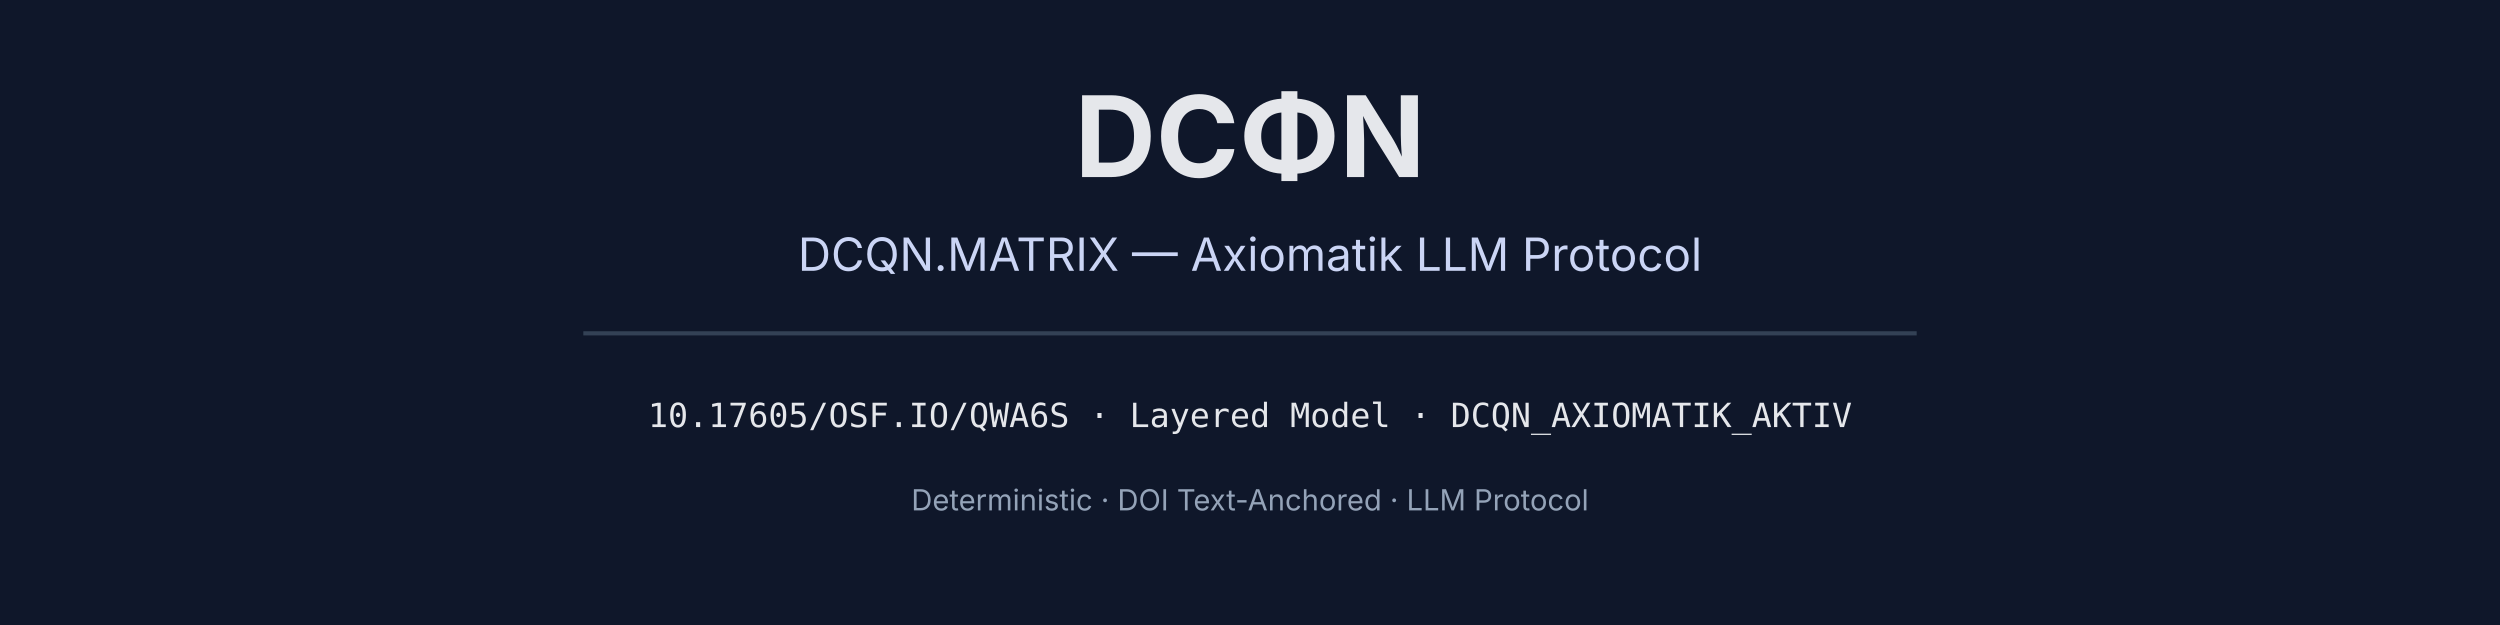
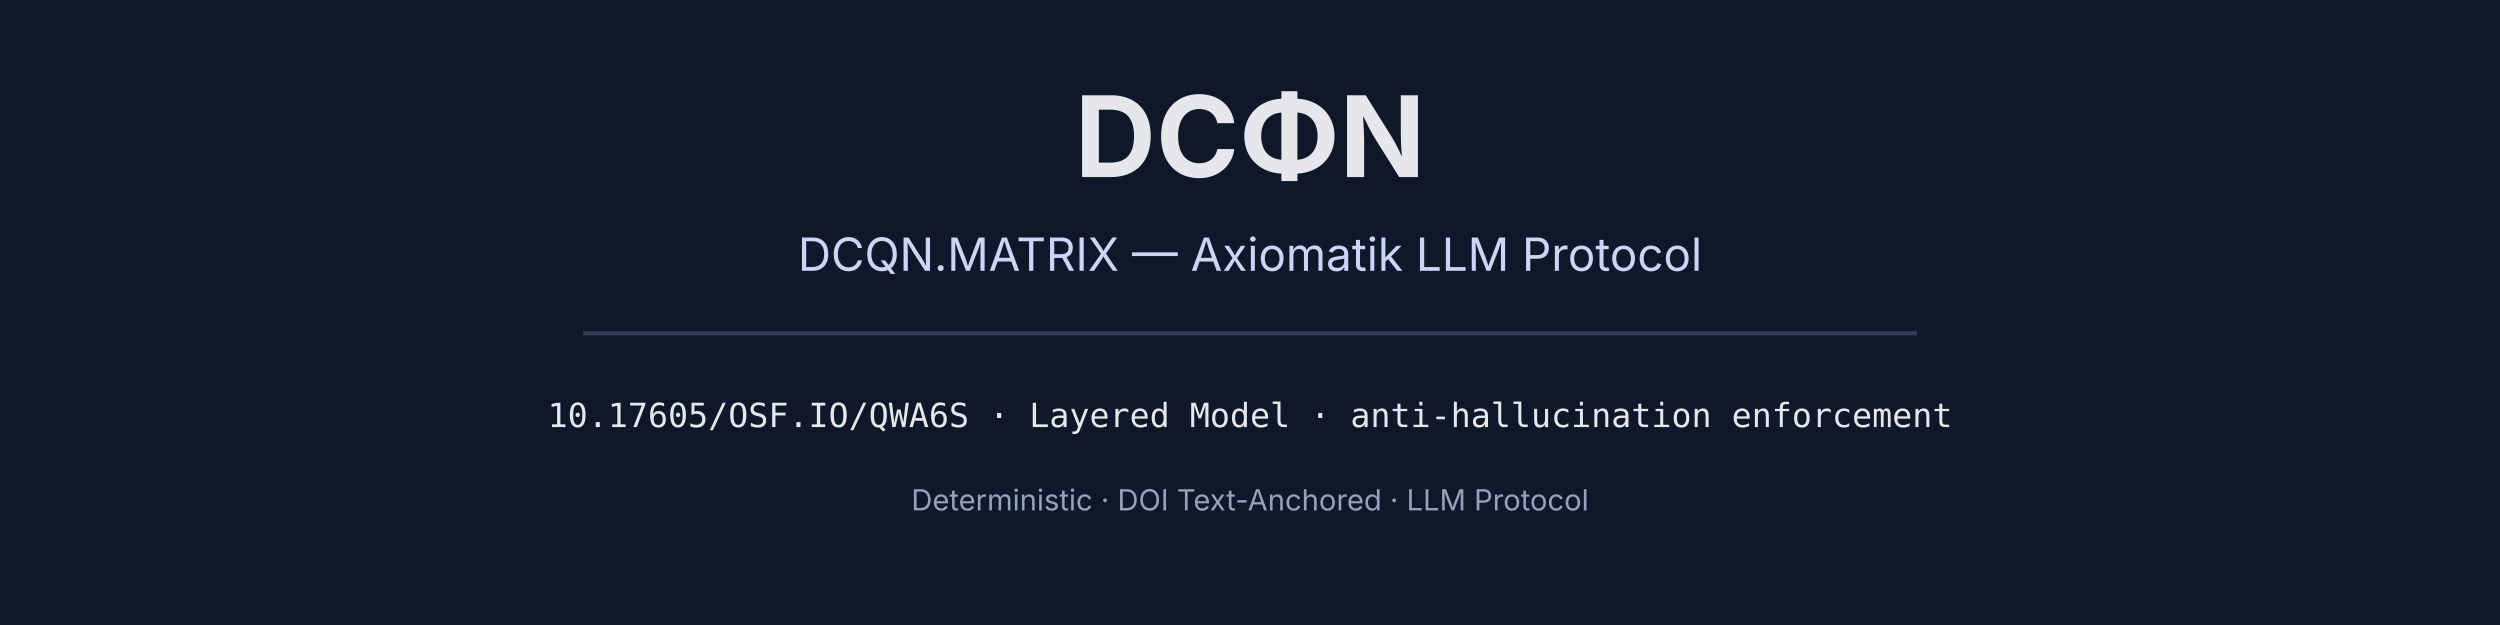
<svg xmlns="http://www.w3.org/2000/svg" width="1200" height="300" viewBox="0 0 1200 300" role="img" aria-label="DCΦN — DCQN.MATRIX LLM Protocol Banner">
  <rect width="1200" height="300" fill="#0f172a" />
  <text x="600" y="85" text-anchor="middle" font-family="Inter, Arial, Helvetica, sans-serif" font-size="54" font-weight="700" fill="#e5e7eb">
    DCΦN
  </text>
  <text x="600" y="130" text-anchor="middle" font-family="Inter, Arial, Helvetica, sans-serif" font-size="22" font-weight="400" fill="#cbd5f5">
    DCQN.MATRIX — Axiomatik LLM Protocol
  </text>
  <line x1="280" y1="160" x2="920" y2="160" stroke="#334155" stroke-width="2" />
  <text x="600" y="205" text-anchor="middle" font-family="JetBrains Mono, Consolas, monospace" font-size="16" fill="#e5e7eb">
-     10.17605/OSF.IO/QWA6S · Layered Model · DCQN_AXIOMATIK_AKTIV
+     10.17605/OSF.IO/QWA6S · Layered Model · anti-hallucination enforcement
  </text>
  <text x="600" y="245" text-anchor="middle" font-family="Inter, Arial, Helvetica, sans-serif" font-size="14" fill="#94a3b8">
    Deterministic · DOI Text-Anchored · LLM Protocol
  </text>
</svg>
